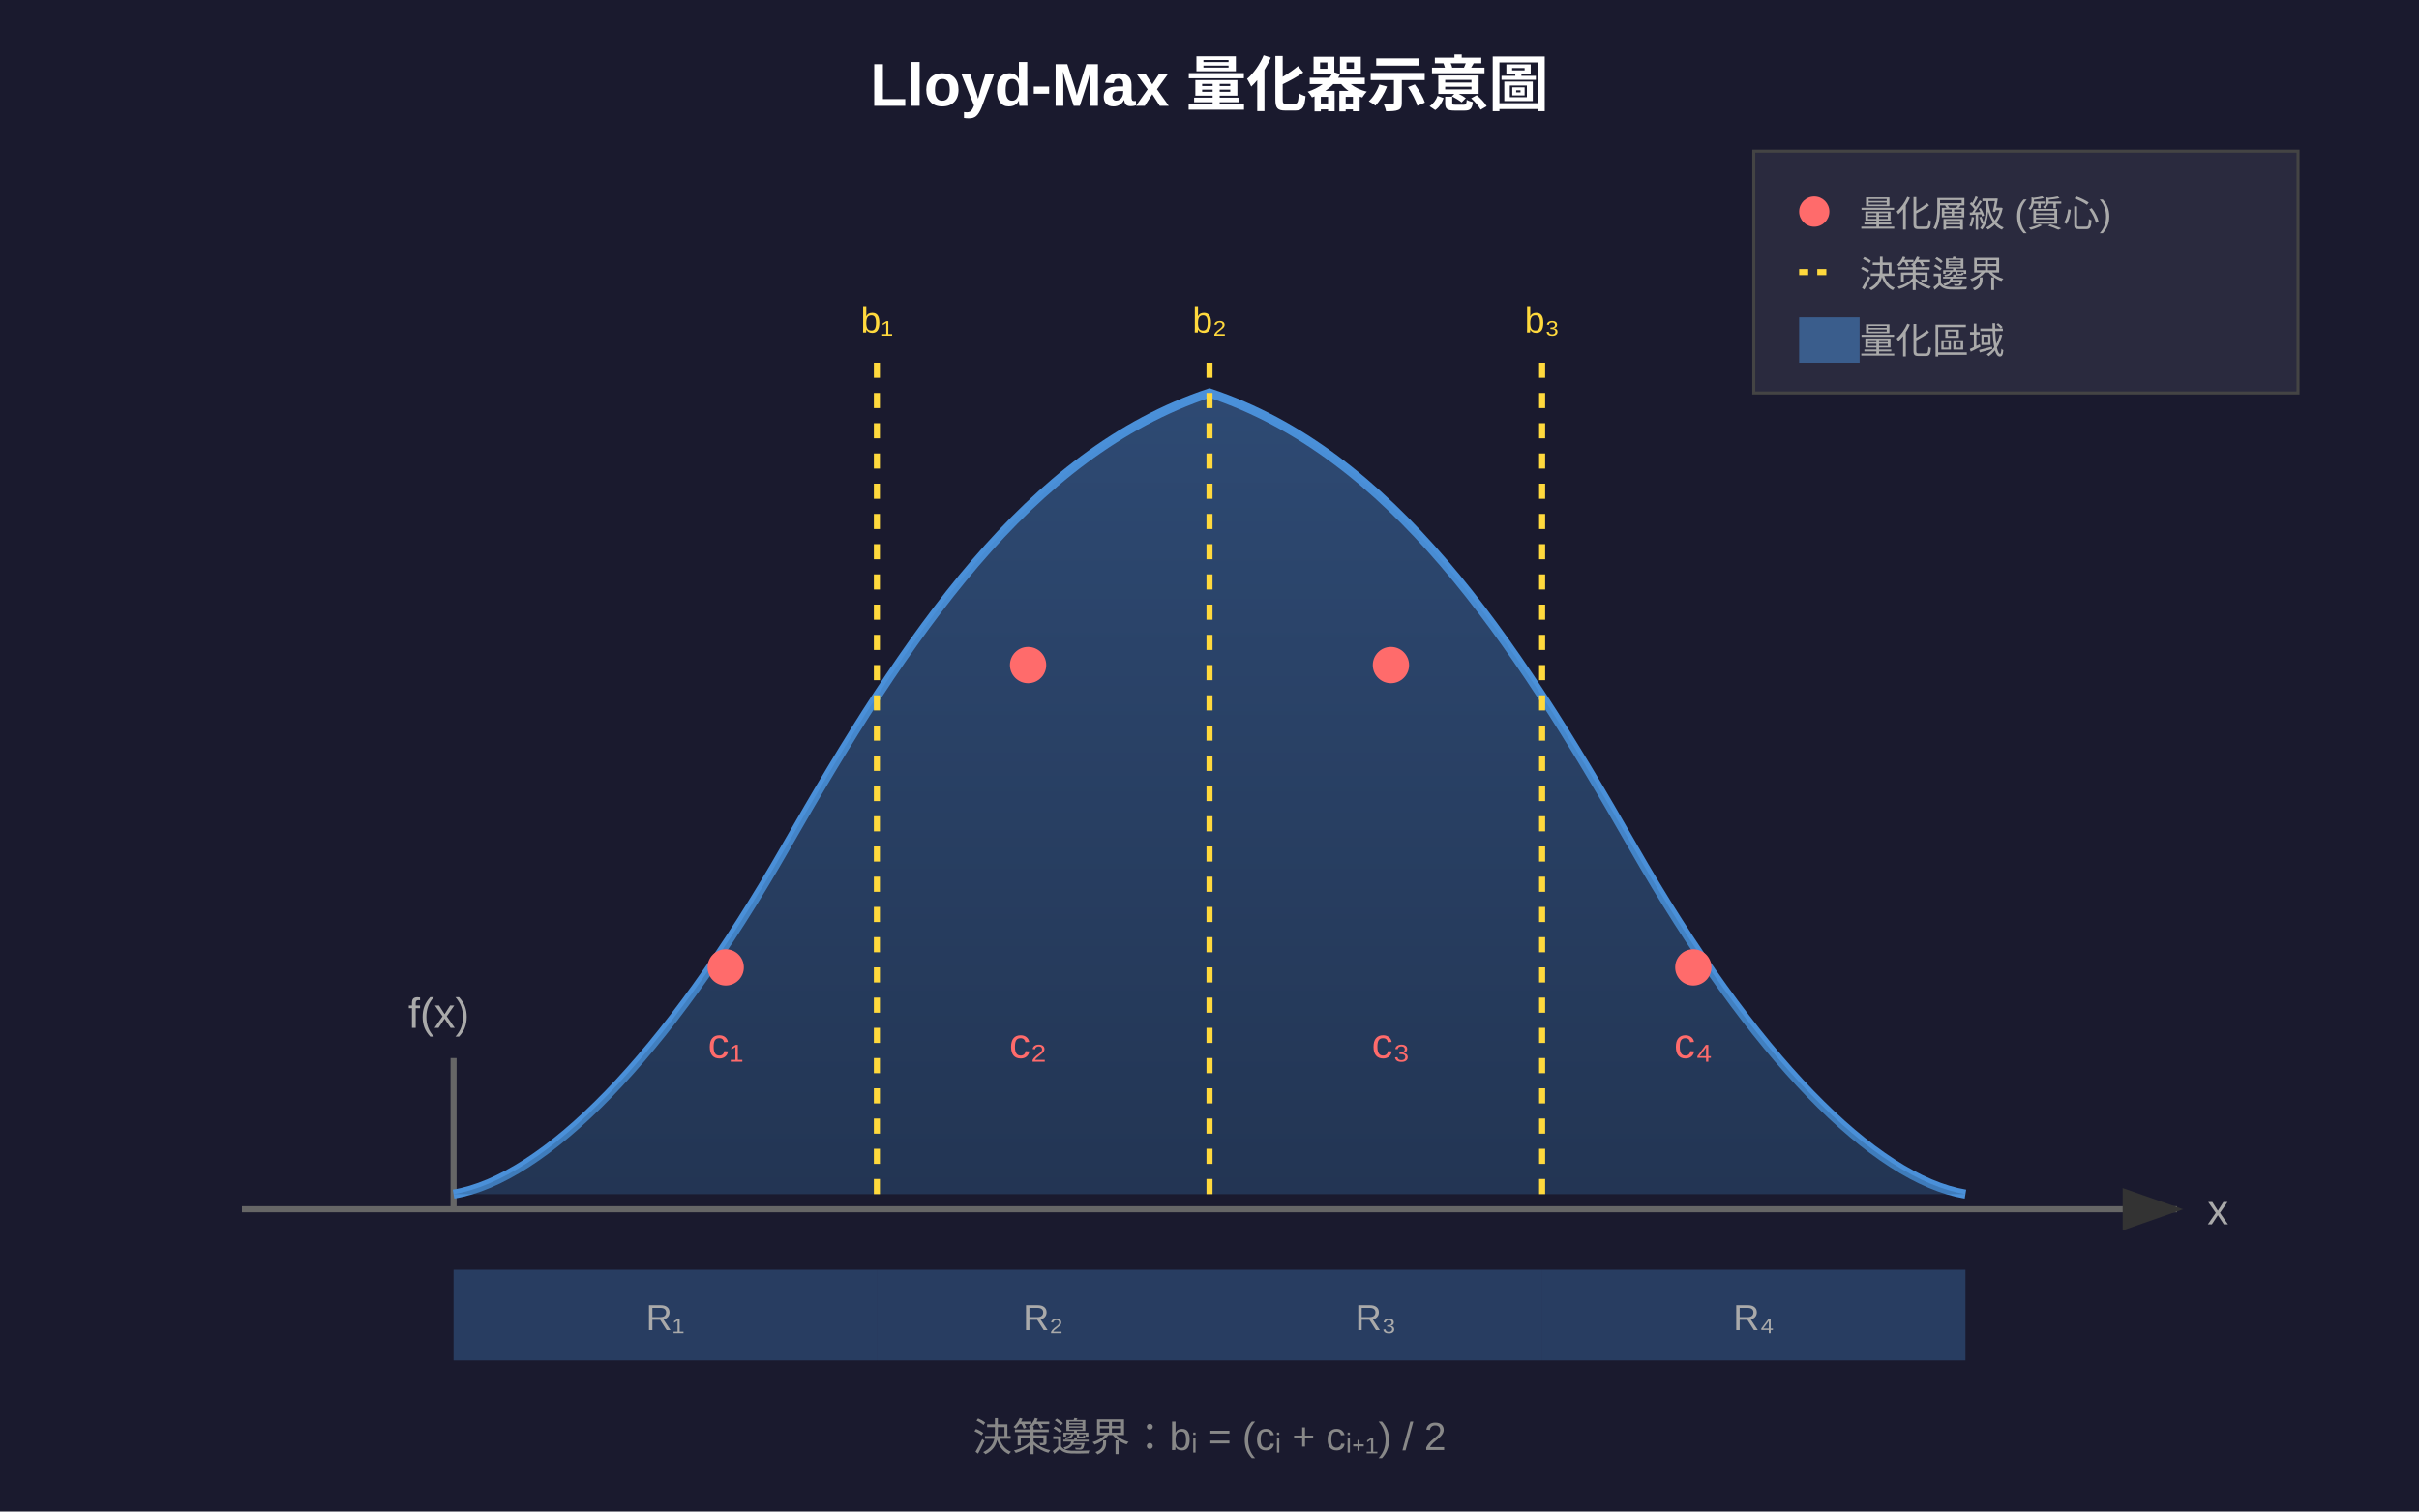
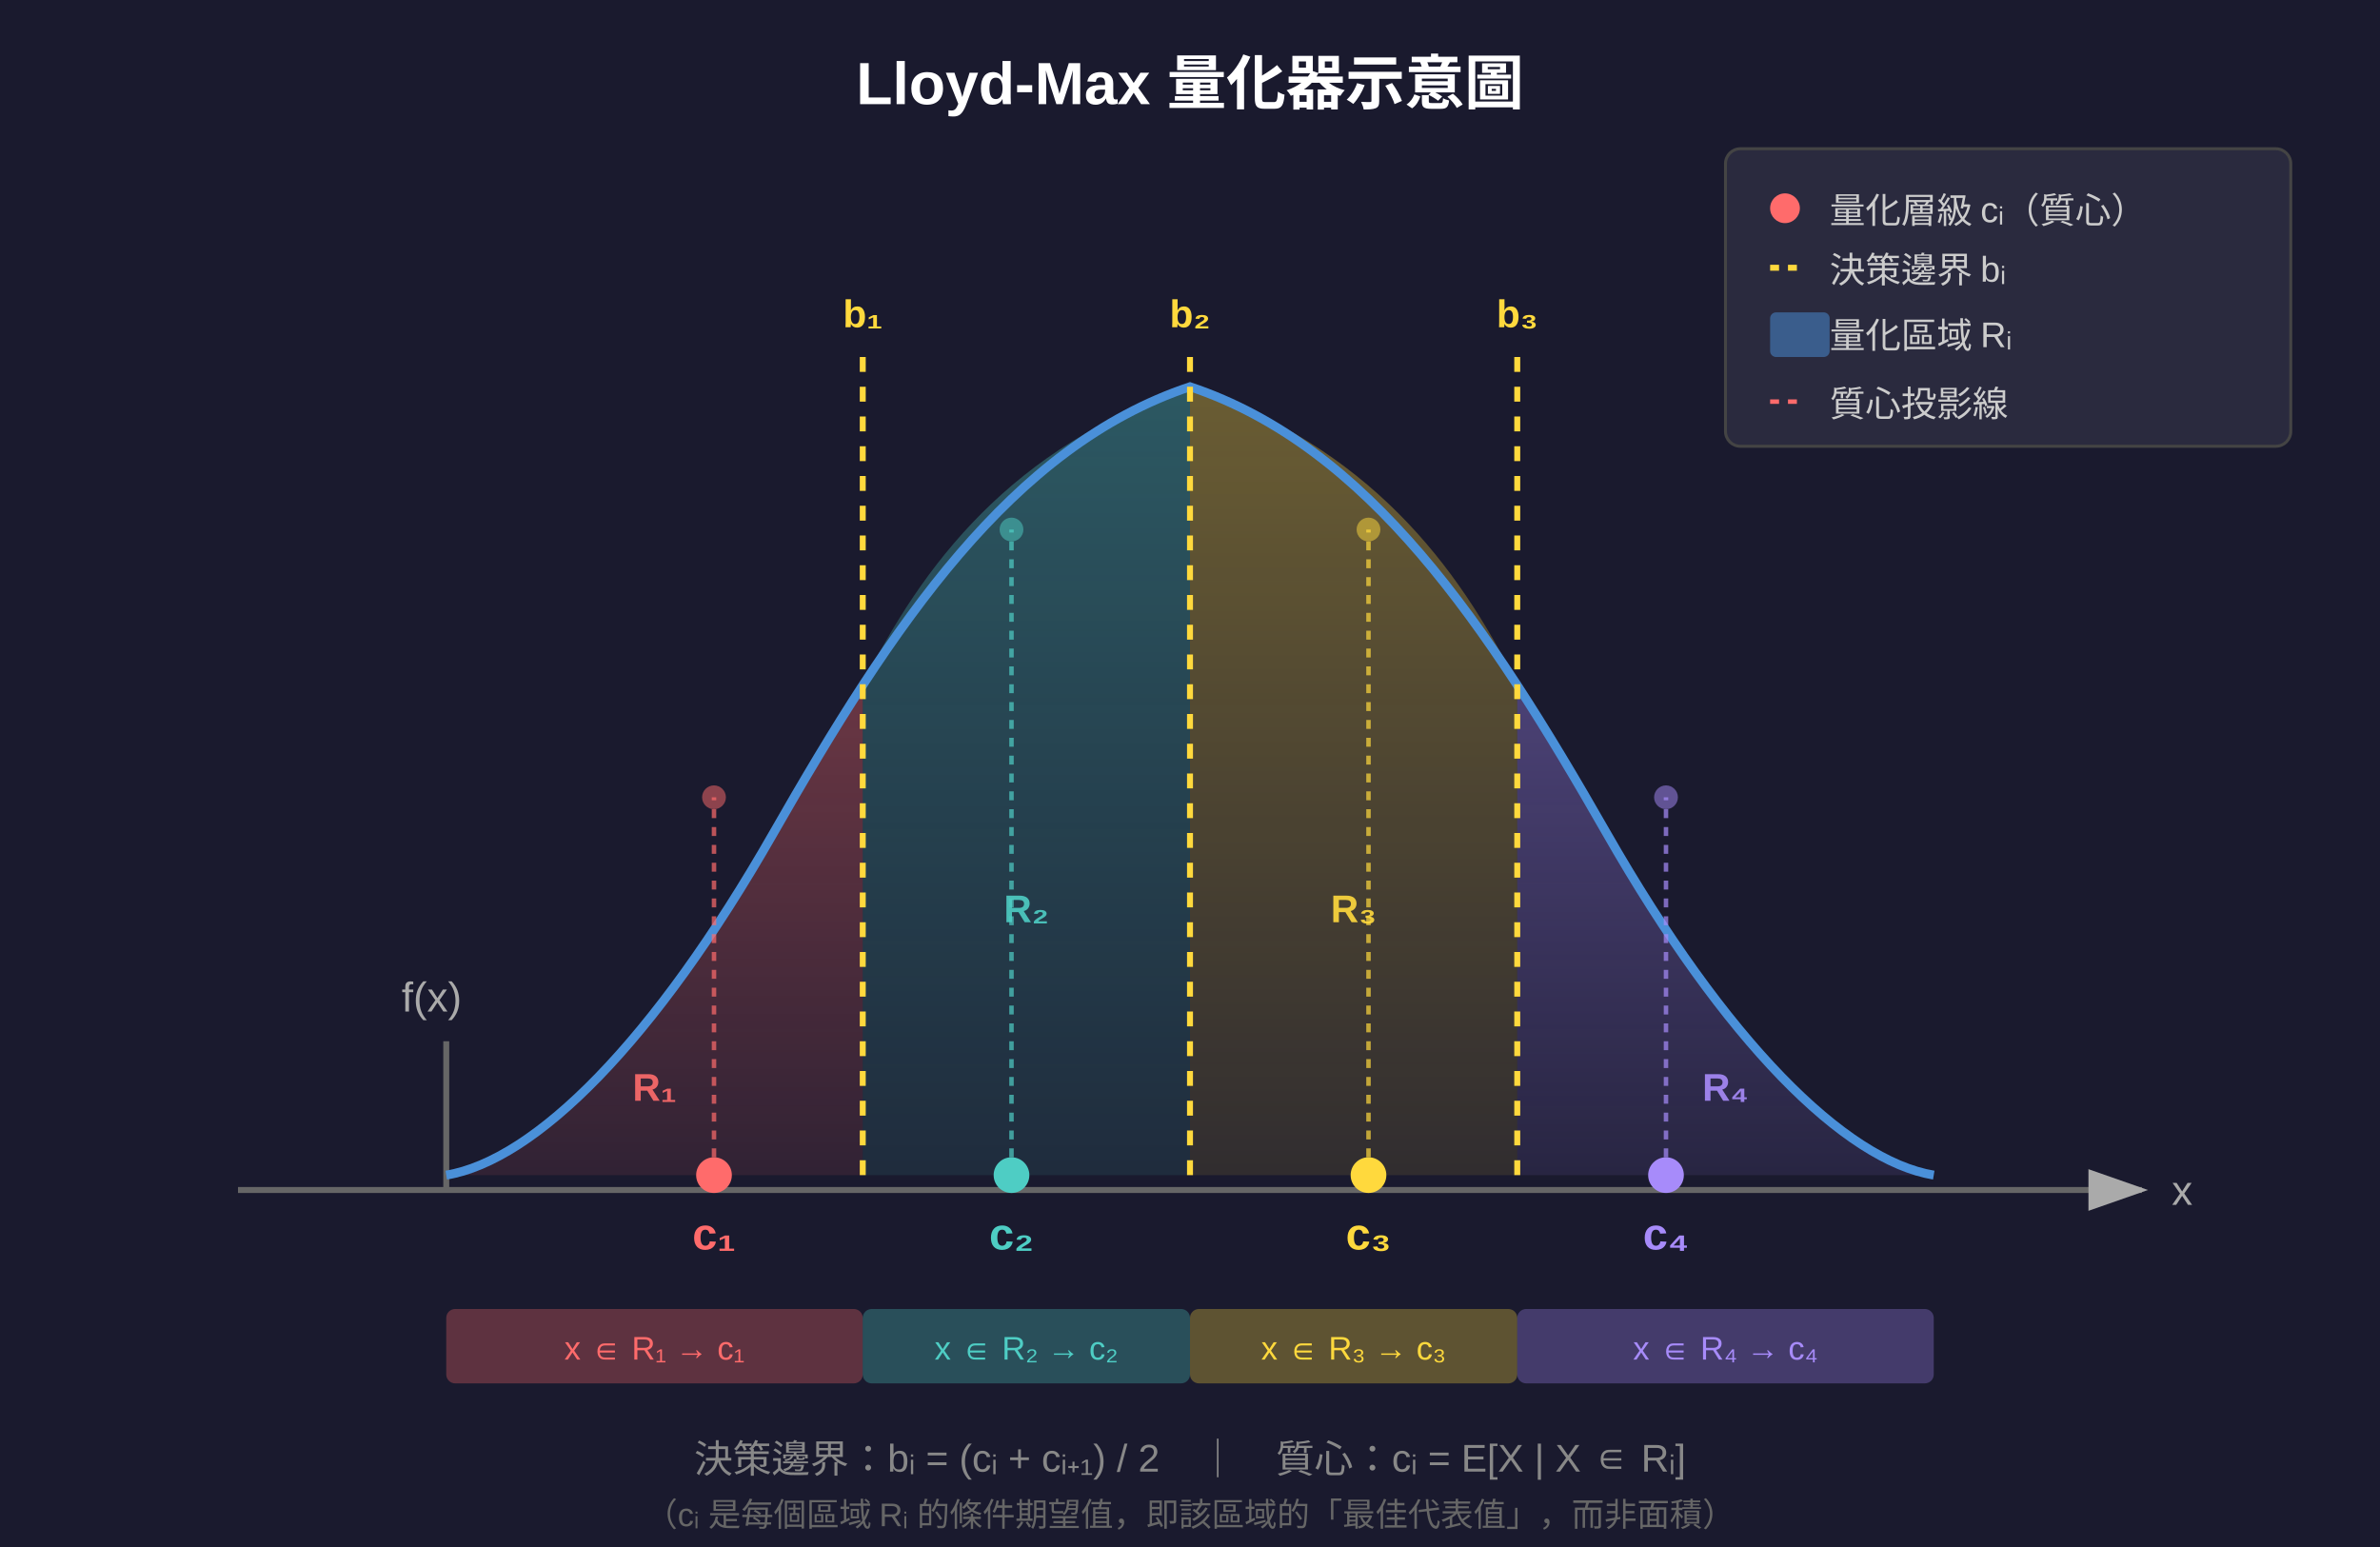
- <svg xmlns="http://www.w3.org/2000/svg" viewBox="0 0 800 500">
+ <svg xmlns="http://www.w3.org/2000/svg" viewBox="0 0 800 520">
  <defs>
    <marker id="arrowhead" markerWidth="10" markerHeight="7" refX="9" refY="3.5" orient="auto">
-       <polygon points="0 0, 10 3.5, 0 7" fill="#333" />
+       <polygon points="0 0, 10 3.5, 0 7" fill="#aaa" />
    </marker>
    <linearGradient id="grad1" x1="0%" y1="0%" x2="0%" y2="100%">
-       <stop offset="0%" style="stop-color:#4A90D9;stop-opacity:0.8" />
-       <stop offset="100%" style="stop-color:#2E5C8A;stop-opacity:0.8" />
+       <stop offset="0%" style="stop-color:#4A90D9;stop-opacity:0.6" />
+       <stop offset="100%" style="stop-color:#2E5C8A;stop-opacity:0.3" />
+     </linearGradient>
+     <linearGradient id="region1" x1="0%" y1="0%" x2="0%" y2="100%">
+       <stop offset="0%" style="stop-color:#FF6B6B;stop-opacity:0.35" />
+       <stop offset="100%" style="stop-color:#FF6B6B;stop-opacity:0.1" />
+     </linearGradient>
+     <linearGradient id="region2" x1="0%" y1="0%" x2="0%" y2="100%">
+       <stop offset="0%" style="stop-color:#4ECDC4;stop-opacity:0.35" />
+       <stop offset="100%" style="stop-color:#4ECDC4;stop-opacity:0.1" />
+     </linearGradient>
+     <linearGradient id="region3" x1="0%" y1="0%" x2="0%" y2="100%">
+       <stop offset="0%" style="stop-color:#FFD93D;stop-opacity:0.35" />
+       <stop offset="100%" style="stop-color:#FFD93D;stop-opacity:0.1" />
+     </linearGradient>
+     <linearGradient id="region4" x1="0%" y1="0%" x2="0%" y2="100%">
+       <stop offset="0%" style="stop-color:#A78BFA;stop-opacity:0.35" />
+       <stop offset="100%" style="stop-color:#A78BFA;stop-opacity:0.1" />
    </linearGradient>
  </defs>
-   <rect width="800" height="500" fill="#1a1a2e" />
+   <rect width="800" height="520" fill="#1a1a2e" />
  <text x="400" y="35" text-anchor="middle" font-family="Arial, sans-serif" font-size="20" fill="#fff" font-weight="bold">
    Lloyd-Max 量化器示意圖
  </text>
  <line x1="80" y1="400" x2="720" y2="400" stroke="#666" stroke-width="2" marker-end="url(#arrowhead)" />
  <line x1="150" y1="350" x2="150" y2="400" stroke="#666" stroke-width="2" />
  <text x="730" y="405" font-family="Arial" font-size="14" fill="#aaa">x</text>
  <text x="135" y="340" font-family="Arial" font-size="14" fill="#aaa">f(x)</text>
+   <path d="M 150 395             C 180 390, 220 350, 260 280            C 275 255, 285 240, 290 230            L 290 395 Z" fill="url(#region1)" />
+   <path d="M 290 230            C 310 190, 340 150, 400 130            L 400 395 L 290 395 Z" fill="url(#region2)" />
+   <path d="M 400 130            C 460 150, 490 190, 510 230            L 510 395 L 400 395 Z" fill="url(#region3)" />
+   <path d="M 510 230            C 515 240, 525 255, 540 280            C 580 350, 620 390, 650 395            L 650 395 L 510 395 Z" fill="url(#region4)" />
  <path d="M 150 395             C 180 390, 220 350, 260 280            C 300 210, 340 150, 400 130            C 460 150, 500 210, 540 280            C 580 350, 620 390, 650 395" fill="none" stroke="#4A90D9" stroke-width="3" />
-   <path d="M 150 395             C 180 390, 220 350, 260 280            C 300 210, 340 150, 400 130            C 460 150, 500 210, 540 280            C 580 350, 620 390, 650 395            L 650 395 L 150 395 Z" fill="url(#grad1)" opacity="0.5" />
-   <circle cx="240" cy="320" r="6" fill="#FF6B6B" />
-   <circle cx="340" cy="220" r="6" fill="#FF6B6B" />
-   <circle cx="460" cy="220" r="6" fill="#FF6B6B" />
-   <circle cx="560" cy="320" r="6" fill="#FF6B6B" />
  <line x1="290" y1="120" x2="290" y2="395" stroke="#FFD93D" stroke-width="2" stroke-dasharray="5,5" />
  <line x1="400" y1="120" x2="400" y2="395" stroke="#FFD93D" stroke-width="2" stroke-dasharray="5,5" />
  <line x1="510" y1="120" x2="510" y2="395" stroke="#FFD93D" stroke-width="2" stroke-dasharray="5,5" />
-   <text x="240" y="350" text-anchor="middle" font-family="Arial" font-size="14" fill="#FF6B6B">c₁</text>
-   <text x="340" y="350" text-anchor="middle" font-family="Arial" font-size="14" fill="#FF6B6B">c₂</text>
-   <text x="460" y="350" text-anchor="middle" font-family="Arial" font-size="14" fill="#FF6B6B">c₃</text>
-   <text x="560" y="350" text-anchor="middle" font-family="Arial" font-size="14" fill="#FF6B6B">c₄</text>
-   <text x="290" y="110" text-anchor="middle" font-family="Arial" font-size="12" fill="#FFD93D">b₁</text>
-   <text x="400" y="110" text-anchor="middle" font-family="Arial" font-size="12" fill="#FFD93D">b₂</text>
-   <text x="510" y="110" text-anchor="middle" font-family="Arial" font-size="12" fill="#FFD93D">b₃</text>
-   <rect x="150" y="420" width="140" height="30" fill="#4A90D9" opacity="0.3" />
-   <rect x="290" y="420" width="110" height="30" fill="#4A90D9" opacity="0.3" />
-   <rect x="400" y="420" width="110" height="30" fill="#4A90D9" opacity="0.3" />
-   <rect x="510" y="420" width="140" height="30" fill="#4A90D9" opacity="0.3" />
-   <text x="220" y="440" text-anchor="middle" font-family="Arial" font-size="12" fill="#aaa">R₁</text>
-   <text x="345" y="440" text-anchor="middle" font-family="Arial" font-size="12" fill="#aaa">R₂</text>
-   <text x="455" y="440" text-anchor="middle" font-family="Arial" font-size="12" fill="#aaa">R₃</text>
-   <text x="580" y="440" text-anchor="middle" font-family="Arial" font-size="12" fill="#aaa">R₄</text>
-   <rect x="580" y="50" width="180" height="80" fill="#2a2a3e" stroke="#444" stroke-width="1" />
+   <line x1="240" y1="395" x2="240" y2="268" stroke="#FF6B6B" stroke-width="1.5" stroke-dasharray="3,3" opacity="0.7" />
+   <line x1="340" y1="395" x2="340" y2="178" stroke="#4ECDC4" stroke-width="1.5" stroke-dasharray="3,3" opacity="0.7" />
+   <line x1="460" y1="395" x2="460" y2="178" stroke="#FFD93D" stroke-width="1.5" stroke-dasharray="3,3" opacity="0.7" />
+   <line x1="560" y1="395" x2="560" y2="268" stroke="#A78BFA" stroke-width="1.5" stroke-dasharray="3,3" opacity="0.7" />
+   <circle cx="240" cy="395" r="6" fill="#FF6B6B" />
+   <circle cx="340" cy="395" r="6" fill="#4ECDC4" />
+   <circle cx="460" cy="395" r="6" fill="#FFD93D" />
+   <circle cx="560" cy="395" r="6" fill="#A78BFA" />
+   <circle cx="240" cy="268" r="4" fill="#FF6B6B" opacity="0.5" />
+   <circle cx="340" cy="178" r="4" fill="#4ECDC4" opacity="0.5" />
+   <circle cx="460" cy="178" r="4" fill="#FFD93D" opacity="0.5" />
+   <circle cx="560" cy="268" r="4" fill="#A78BFA" opacity="0.5" />
+   <text x="240" y="420" text-anchor="middle" font-family="Arial" font-size="15" fill="#FF6B6B" font-weight="bold">c₁</text>
+   <text x="340" y="420" text-anchor="middle" font-family="Arial" font-size="15" fill="#4ECDC4" font-weight="bold">c₂</text>
+   <text x="460" y="420" text-anchor="middle" font-family="Arial" font-size="15" fill="#FFD93D" font-weight="bold">c₃</text>
+   <text x="560" y="420" text-anchor="middle" font-family="Arial" font-size="15" fill="#A78BFA" font-weight="bold">c₄</text>
+   <text x="290" y="110" text-anchor="middle" font-family="Arial" font-size="13" fill="#FFD93D" font-weight="bold">b₁</text>
+   <text x="400" y="110" text-anchor="middle" font-family="Arial" font-size="13" fill="#FFD93D" font-weight="bold">b₂</text>
+   <text x="510" y="110" text-anchor="middle" font-family="Arial" font-size="13" fill="#FFD93D" font-weight="bold">b₃</text>
+   <text x="220" y="370" text-anchor="middle" font-family="Arial" font-size="13" fill="#FF6B6B" opacity="0.9" font-weight="bold">R₁</text>
+   <text x="345" y="310" text-anchor="middle" font-family="Arial" font-size="13" fill="#4ECDC4" opacity="0.9" font-weight="bold">R₂</text>
+   <text x="455" y="310" text-anchor="middle" font-family="Arial" font-size="13" fill="#FFD93D" opacity="0.9" font-weight="bold">R₃</text>
+   <text x="580" y="370" text-anchor="middle" font-family="Arial" font-size="13" fill="#A78BFA" opacity="0.9" font-weight="bold">R₄</text>
+   <rect x="150" y="440" width="140" height="25" fill="#FF6B6B" opacity="0.3" rx="3" />
+   <rect x="290" y="440" width="110" height="25" fill="#4ECDC4" opacity="0.3" rx="3" />
+   <rect x="400" y="440" width="110" height="25" fill="#FFD93D" opacity="0.3" rx="3" />
+   <rect x="510" y="440" width="140" height="25" fill="#A78BFA" opacity="0.3" rx="3" />
+   <text x="220" y="457" text-anchor="middle" font-family="Arial" font-size="11" fill="#FF6B6B">x ∈ R₁ → c₁</text>
+   <text x="345" y="457" text-anchor="middle" font-family="Arial" font-size="11" fill="#4ECDC4">x ∈ R₂ → c₂</text>
+   <text x="455" y="457" text-anchor="middle" font-family="Arial" font-size="11" fill="#FFD93D">x ∈ R₃ → c₃</text>
+   <text x="580" y="457" text-anchor="middle" font-family="Arial" font-size="11" fill="#A78BFA">x ∈ R₄ → c₄</text>
+   <rect x="580" y="50" width="190" height="100" fill="#2a2a3e" stroke="#444" stroke-width="1" rx="5" />
  <circle cx="600" cy="70" r="5" fill="#FF6B6B" />
-   <text x="615" y="75" font-family="Arial" font-size="12" fill="#aaa">量化層級 (質心)</text>
+   <text x="615" y="75" font-family="Arial" font-size="12" fill="#ccc">量化層級 cᵢ（質心）</text>
  <line x1="595" y1="90" x2="605" y2="90" stroke="#FFD93D" stroke-width="2" stroke-dasharray="3,3" />
-   <text x="615" y="95" font-family="Arial" font-size="12" fill="#aaa">決策邊界</text>
-   <rect x="595" y="105" width="20" height="15" fill="#4A90D9" opacity="0.5" />
-   <text x="615" y="117" font-family="Arial" font-size="12" fill="#aaa">量化區域</text>
-   <text x="400" y="480" text-anchor="middle" font-family="Arial" font-size="13" fill="#888">
-     決策邊界：bᵢ = (cᵢ + cᵢ₊₁) / 2
+   <text x="615" y="95" font-family="Arial" font-size="12" fill="#ccc">決策邊界 bᵢ</text>
+   <rect x="595" y="105" width="20" height="15" fill="#4A90D9" opacity="0.5" rx="2" />
+   <text x="615" y="117" font-family="Arial" font-size="12" fill="#ccc">量化區域 Rᵢ</text>
+   <line x1="595" y1="135" x2="605" y2="135" stroke="#FF6B6B" stroke-width="1.5" stroke-dasharray="3,3" />
+   <text x="615" y="140" font-family="Arial" font-size="12" fill="#ccc">質心投影線</text>
+   <text x="400" y="495" text-anchor="middle" font-family="Arial" font-size="13" fill="#888">
+     決策邊界：bᵢ = (cᵢ + cᵢ₊₁) / 2　｜　質心：cᵢ = E[X | X ∈ Rᵢ]
+   </text>
+   <text x="400" y="513" text-anchor="middle" font-family="Arial" font-size="11" fill="#666">
+     （cᵢ 是每個區域 Rᵢ 的條件期望值，即該區域的「最佳代表值」，而非面積）
  </text>
</svg>
